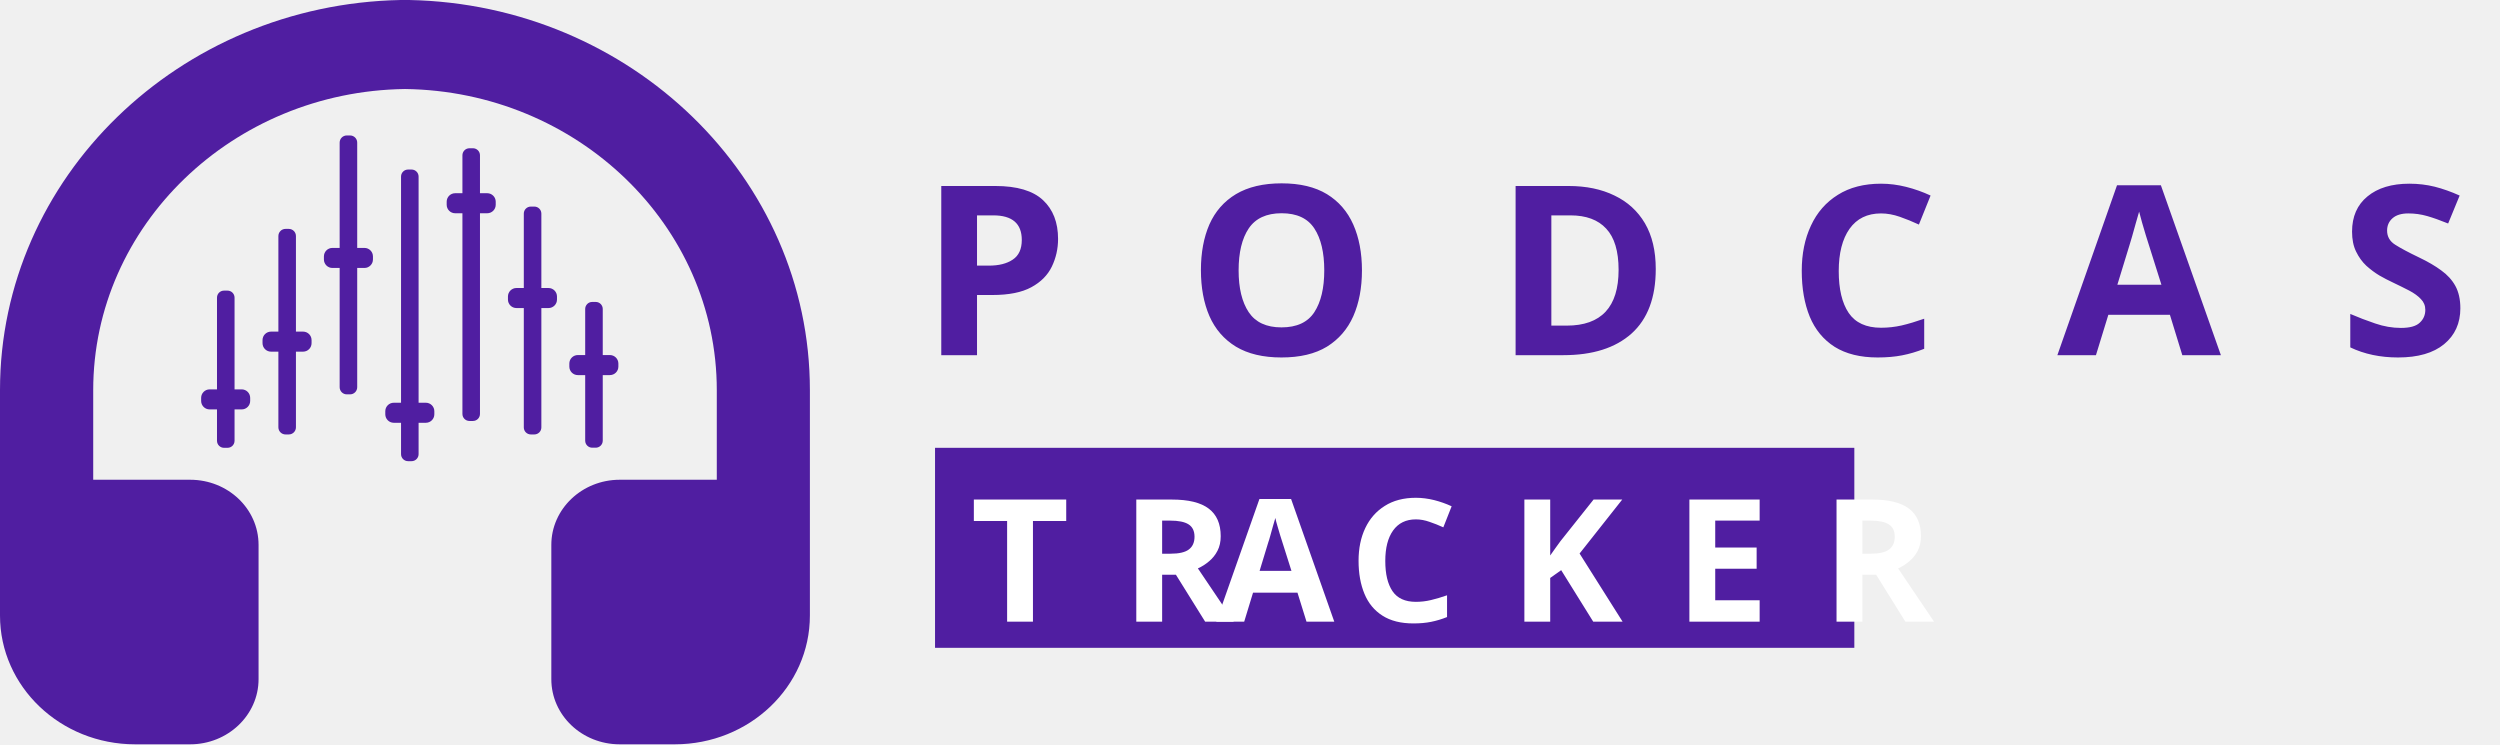
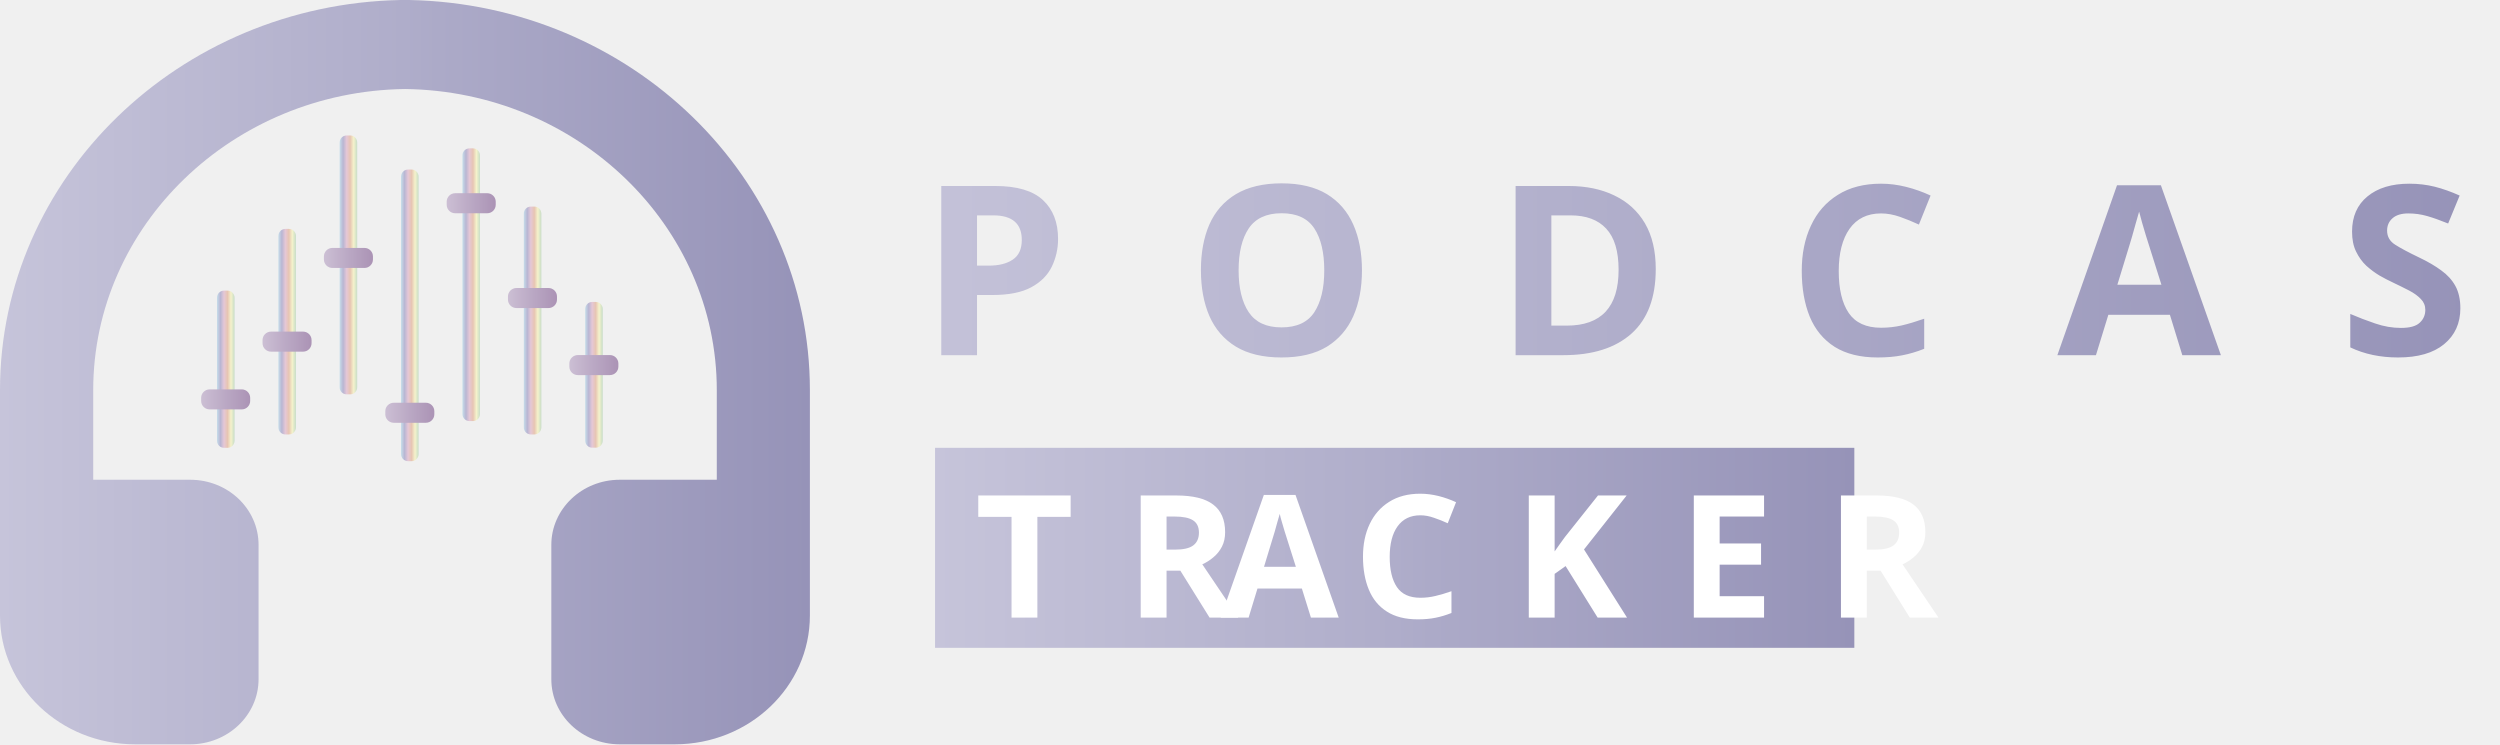
- <svg xmlns="http://www.w3.org/2000/svg" id="Layer_2" data-name="Layer 2" viewBox="0 0 220.74 65.72">
+ <svg xmlns="http://www.w3.org/2000/svg" xmlns:xlink="http://www.w3.org/1999/xlink" id="Layer_2" data-name="Layer 2" viewBox="0 0 220.74 65.72">
  <defs>
    <style>
-       .cls-1, .cls-2 {
-         fill: #501ea1;
+       .cls-1 {
+         fill: url(#Light_Spectrum_-5);
      }

      .cls-2 {
-         font-size: 20.92px;
-         letter-spacing: .5em;
+         letter-spacing: .3em;
      }

-       .cls-2, .cls-3 {
-         font-family: Antonio-Bold, Antonio;
-         font-weight: 700;
+       .cls-3 {
+         fill: url(#Violet);
      }

      .cls-4 {
        letter-spacing: .3em;
      }

      .cls-5 {
-         letter-spacing: .3em;
+         fill: url(#Red_Violet-2);
      }

-       .cls-3 {
+       .cls-6 {
+         fill: url(#Red_Violet-7);
+       }
+ 
+       .cls-7 {
+         fill: url(#Red_Violet-4);
+       }
+ 
+       .cls-8 {
+         fill: url(#Red_Violet-3);
+       }
+ 
+       .cls-9 {
+         fill: url(#Violet-3);
+       }
+ 
+       .cls-10 {
+         fill: none;
+         font-size: 20.92px;
+         letter-spacing: .5em;
+       }
+ 
+       .cls-10, .cls-11 {
+         font-family: Antonio-Bold, Antonio;
+         font-weight: 700;
+       }
+ 
+       .cls-11 {
        fill: #fff;
        font-size: 15.11px;
      }

-       .cls-6 {
+       .cls-12 {
+         fill: url(#Light_Spectrum_-2);
+       }
+ 
+       .cls-13 {
+         fill: url(#Light_Spectrum_);
+       }
+ 
+       .cls-14 {
+         fill: url(#Light_Spectrum_-7);
+       }
+ 
+       .cls-15 {
        letter-spacing: .3em;
      }
+ 
+       .cls-16 {
+         fill: url(#Red_Violet);
+       }
+ 
+       .cls-17 {
+         clip-path: url(#clippath);
+       }
+ 
+       .cls-18 {
+         fill: url(#Light_Spectrum_-6);
+       }
+ 
+       .cls-19 {
+         fill: url(#Light_Spectrum_-3);
+       }
+ 
+       .cls-20 {
+         fill: url(#Red_Violet-6);
+       }
+ 
+       .cls-21 {
+         fill: url(#Red_Violet-5);
+       }
+ 
+       .cls-22 {
+         fill: url(#Light_Spectrum_-4);
+       }
+ 
+       .cls-23 {
+         fill: url(#Violet-2);
+       }
    </style>
+     <clipPath id="clippath">
+       <text class="cls-10" transform="translate(81.22 31.36)">
+         <tspan x="0" y="0">PODCAST</tspan>
+       </text>
+     </clipPath>
+     <linearGradient id="Violet" x1="74.87" y1="22.78" x2="218.29" y2="22.78" gradientUnits="userSpaceOnUse">
+       <stop offset="0" stop-color="#c6c4da" />
+       <stop offset=".5" stop-color="#afadca" />
+       <stop offset=".54" stop-color="#acaac8" />
+       <stop offset="1" stop-color="#9693b8" />
+     </linearGradient>
+     <linearGradient id="Violet-2" data-name="Violet" x1="0" y1="32.86" x2="71.51" y2="32.86" xlink:href="#Violet" />
+     <linearGradient id="Light_Spectrum_" data-name="Light Spectrum " x1="19.16" y1="32.6" x2="20.71" y2="32.6" gradientUnits="userSpaceOnUse">
+       <stop offset="0" stop-color="#c6ddea" />
+       <stop offset=".2" stop-color="#b9b6d3" />
+       <stop offset=".4" stop-color="#e5c7d6" />
+       <stop offset=".6" stop-color="#e7c5b3" />
+       <stop offset=".8" stop-color="#f4f2cb" />
+       <stop offset="1" stop-color="#c8ddc7" />
+     </linearGradient>
+     <linearGradient id="Red_Violet" data-name="Red Violet" x1="17.76" y1="35.26" x2="22.1" y2="35.26" gradientUnits="userSpaceOnUse">
+       <stop offset="0" stop-color="#ccbfd4" />
+       <stop offset=".5" stop-color="#baa8c4" />
+       <stop offset="1" stop-color="#ab93b5" />
+     </linearGradient>
+     <linearGradient id="Light_Spectrum_-2" data-name="Light Spectrum " x1="24.58" y1="29.28" x2="26.12" y2="29.28" xlink:href="#Light_Spectrum_" />
+     <linearGradient id="Red_Violet-2" data-name="Red Violet" x1="23.18" y1="30.17" x2="27.52" y2="30.17" xlink:href="#Red_Violet" />
+     <linearGradient id="Light_Spectrum_-3" data-name="Light Spectrum " x1="29.99" y1="23.39" x2="31.54" y2="23.39" xlink:href="#Light_Spectrum_" />
+     <linearGradient id="Red_Violet-3" data-name="Red Violet" x1="28.6" y1="22.78" x2="32.93" y2="22.78" xlink:href="#Red_Violet" />
+     <linearGradient id="Light_Spectrum_-4" data-name="Light Spectrum " x1="35.41" y1="27.85" x2="36.96" y2="27.85" xlink:href="#Light_Spectrum_" />
+     <linearGradient id="Red_Violet-4" data-name="Red Violet" x1="34.02" y1="36.44" x2="38.35" y2="36.44" xlink:href="#Red_Violet" />
+     <linearGradient id="Light_Spectrum_-5" data-name="Light Spectrum " x1="40.83" y1="25.14" x2="42.38" y2="25.14" xlink:href="#Light_Spectrum_" />
+     <linearGradient id="Red_Violet-5" data-name="Red Violet" x1="39.44" y1="17.95" x2="43.77" y2="17.95" xlink:href="#Red_Violet" />
+     <linearGradient id="Light_Spectrum_-6" data-name="Light Spectrum " x1="46.25" y1="28.3" x2="47.8" y2="28.3" xlink:href="#Light_Spectrum_" />
+     <linearGradient id="Red_Violet-6" data-name="Red Violet" x1="44.85" y1="26.32" x2="49.19" y2="26.32" xlink:href="#Red_Violet" />
+     <linearGradient id="Light_Spectrum_-7" data-name="Light Spectrum " x1="51.67" y1="33.1" x2="53.21" y2="33.1" xlink:href="#Light_Spectrum_" />
+     <linearGradient id="Red_Violet-7" data-name="Red Violet" x1="50.27" y1="32.23" x2="54.61" y2="32.23" xlink:href="#Red_Violet" />
+     <linearGradient id="Violet-3" data-name="Violet" x1="82.56" y1="48.37" x2="163.73" y2="48.37" xlink:href="#Violet" />
  </defs>
  <g id="OBJECTS">
    <g>
-       <text class="cls-2" transform="translate(81.22 31.36)">
-         <tspan x="0" y="0">PODCAST</tspan>
+       <g class="cls-17">
+         <rect class="cls-3" x="74.87" y="9.26" width="143.42" height="27.03" />
+       </g>
+       <path class="cls-23" d="M71.51,34.44C71.51,15.69,55.71,.39,36.13,0h0c-.13,0-.25,0-.38,0-.13,0-.25,0-.38,0h0C15.8,.39,0,15.69,0,34.44v19.91c0,6.28,5.34,11.37,11.93,11.37h4.86c3.33,0,6.04-2.58,6.04-5.75v-11.86c0-3.18-2.7-5.75-6.04-5.75H8.23v-7.91c0-14.54,12.32-26.39,27.53-26.59,15.21,.19,27.53,12.04,27.53,26.59v7.91h-8.57c-3.33,0-6.04,2.58-6.04,5.75v11.86c0,3.18,2.7,5.75,6.04,5.75h4.86c6.59,0,11.93-5.09,11.93-11.37v-9.85h0v-10.06Z" />
+       <rect class="cls-13" x="19.16" y="25.66" width="1.55" height="13.88" rx=".62" ry=".62" />
+       <rect class="cls-16" x="17.76" y="34.38" width="4.33" height="1.77" rx=".75" ry=".75" />
+       <rect class="cls-12" x="24.58" y="20.21" width="1.55" height="18.15" rx=".62" ry=".62" />
+       <rect class="cls-5" x="23.18" y="29.28" width="4.33" height="1.77" rx=".75" ry=".75" />
+       <rect class="cls-19" x="29.99" y="11.96" width="1.55" height="22.86" rx=".62" ry=".62" />
+       <rect class="cls-8" x="28.6" y="21.89" width="4.33" height="1.77" rx=".75" ry=".75" />
+       <rect class="cls-22" x="35.41" y="14.97" width="1.55" height="25.75" rx=".62" ry=".62" />
+       <rect class="cls-7" x="34.02" y="35.56" width="4.33" height="1.77" rx=".75" ry=".75" />
+       <rect class="cls-1" x="40.83" y="13.1" width="1.55" height="24.08" rx=".62" ry=".62" />
+       <rect class="cls-21" x="39.44" y="17.06" width="4.33" height="1.77" rx=".75" ry=".75" />
+       <rect class="cls-18" x="46.25" y="18.24" width="1.55" height="20.12" rx=".62" ry=".62" />
+       <rect class="cls-20" x="44.85" y="25.43" width="4.33" height="1.77" rx=".75" ry=".75" />
+       <rect class="cls-14" x="51.67" y="26.66" width="1.55" height="12.87" rx=".62" ry=".62" />
+       <rect class="cls-6" x="50.27" y="31.35" width="4.33" height="1.77" rx=".75" ry=".75" />
+       <rect class="cls-9" x="82.56" y="39.54" width="81.17" height="17.66" />
+       <text class="cls-11" transform="translate(86.08 54.53)">
+         <tspan class="cls-15" x="0" y="0">TR</tspan>
+         <tspan class="cls-2" x="21.7" y="0">A</tspan>
+         <tspan class="cls-4" x="33.39" y="0">CKER</tspan>
      </text>
-       <g>
-         <path class="cls-1" d="M71.51,34.44C71.51,15.69,55.71,.39,36.13,0h0c-.13,0-.25,0-.38,0-.13,0-.25,0-.38,0h0C15.8,.39,0,15.69,0,34.44v19.91c0,6.28,5.34,11.37,11.93,11.37h4.86c3.33,0,6.04-2.58,6.04-5.75v-11.86c0-3.18-2.7-5.75-6.04-5.75H8.23v-7.91c0-14.54,12.32-26.39,27.53-26.59,15.21,.19,27.53,12.04,27.53,26.59v7.91h-8.57c-3.33,0-6.04,2.58-6.04,5.75v11.86c0,3.18,2.7,5.75,6.04,5.75h4.86c6.59,0,11.93-5.09,11.93-11.37v-9.85h0v-10.06Z" />
-         <rect class="cls-1" x="19.16" y="25.66" width="1.55" height="13.88" rx=".62" ry=".62" />
-         <rect class="cls-1" x="17.76" y="34.38" width="4.33" height="1.77" rx=".75" ry=".75" />
-         <rect class="cls-1" x="24.58" y="20.21" width="1.55" height="18.15" rx=".63" ry=".63" />
-         <rect class="cls-1" x="23.18" y="29.28" width="4.33" height="1.77" rx=".75" ry=".75" />
-         <rect class="cls-1" x="29.99" y="11.96" width="1.55" height="22.86" rx=".63" ry=".63" />
-         <rect class="cls-1" x="28.6" y="21.89" width="4.33" height="1.77" rx=".75" ry=".75" />
-         <rect class="cls-1" x="35.41" y="14.97" width="1.55" height="25.75" rx=".62" ry=".62" />
-         <rect class="cls-1" x="34.02" y="35.56" width="4.33" height="1.77" rx=".75" ry=".75" />
-         <rect class="cls-1" x="40.83" y="13.09" width="1.55" height="24.08" rx=".62" ry=".62" />
-         <rect class="cls-1" x="39.44" y="17.06" width="4.33" height="1.77" rx=".75" ry=".75" />
-         <rect class="cls-1" x="46.25" y="18.24" width="1.55" height="20.12" rx=".62" ry=".62" />
-         <rect class="cls-1" x="44.85" y="25.43" width="4.33" height="1.77" rx=".75" ry=".75" />
-         <rect class="cls-1" x="51.67" y="26.66" width="1.55" height="12.87" rx=".62" ry=".62" />
-         <rect class="cls-1" x="50.27" y="31.35" width="4.33" height="1.77" rx=".75" ry=".75" />
-       </g>
-       <g>
-         <rect class="cls-1" x="82.56" y="39.54" width="81.17" height="17.66" />
-         <text class="cls-3" transform="translate(85.69 54.89)">
-           <tspan class="cls-5" x="0" y="0">TR</tspan>
-           <tspan class="cls-4" x="21.7" y="0">A</tspan>
-           <tspan class="cls-6" x="33.39" y="0">CKER</tspan>
-         </text>
-       </g>
    </g>
  </g>
</svg>
